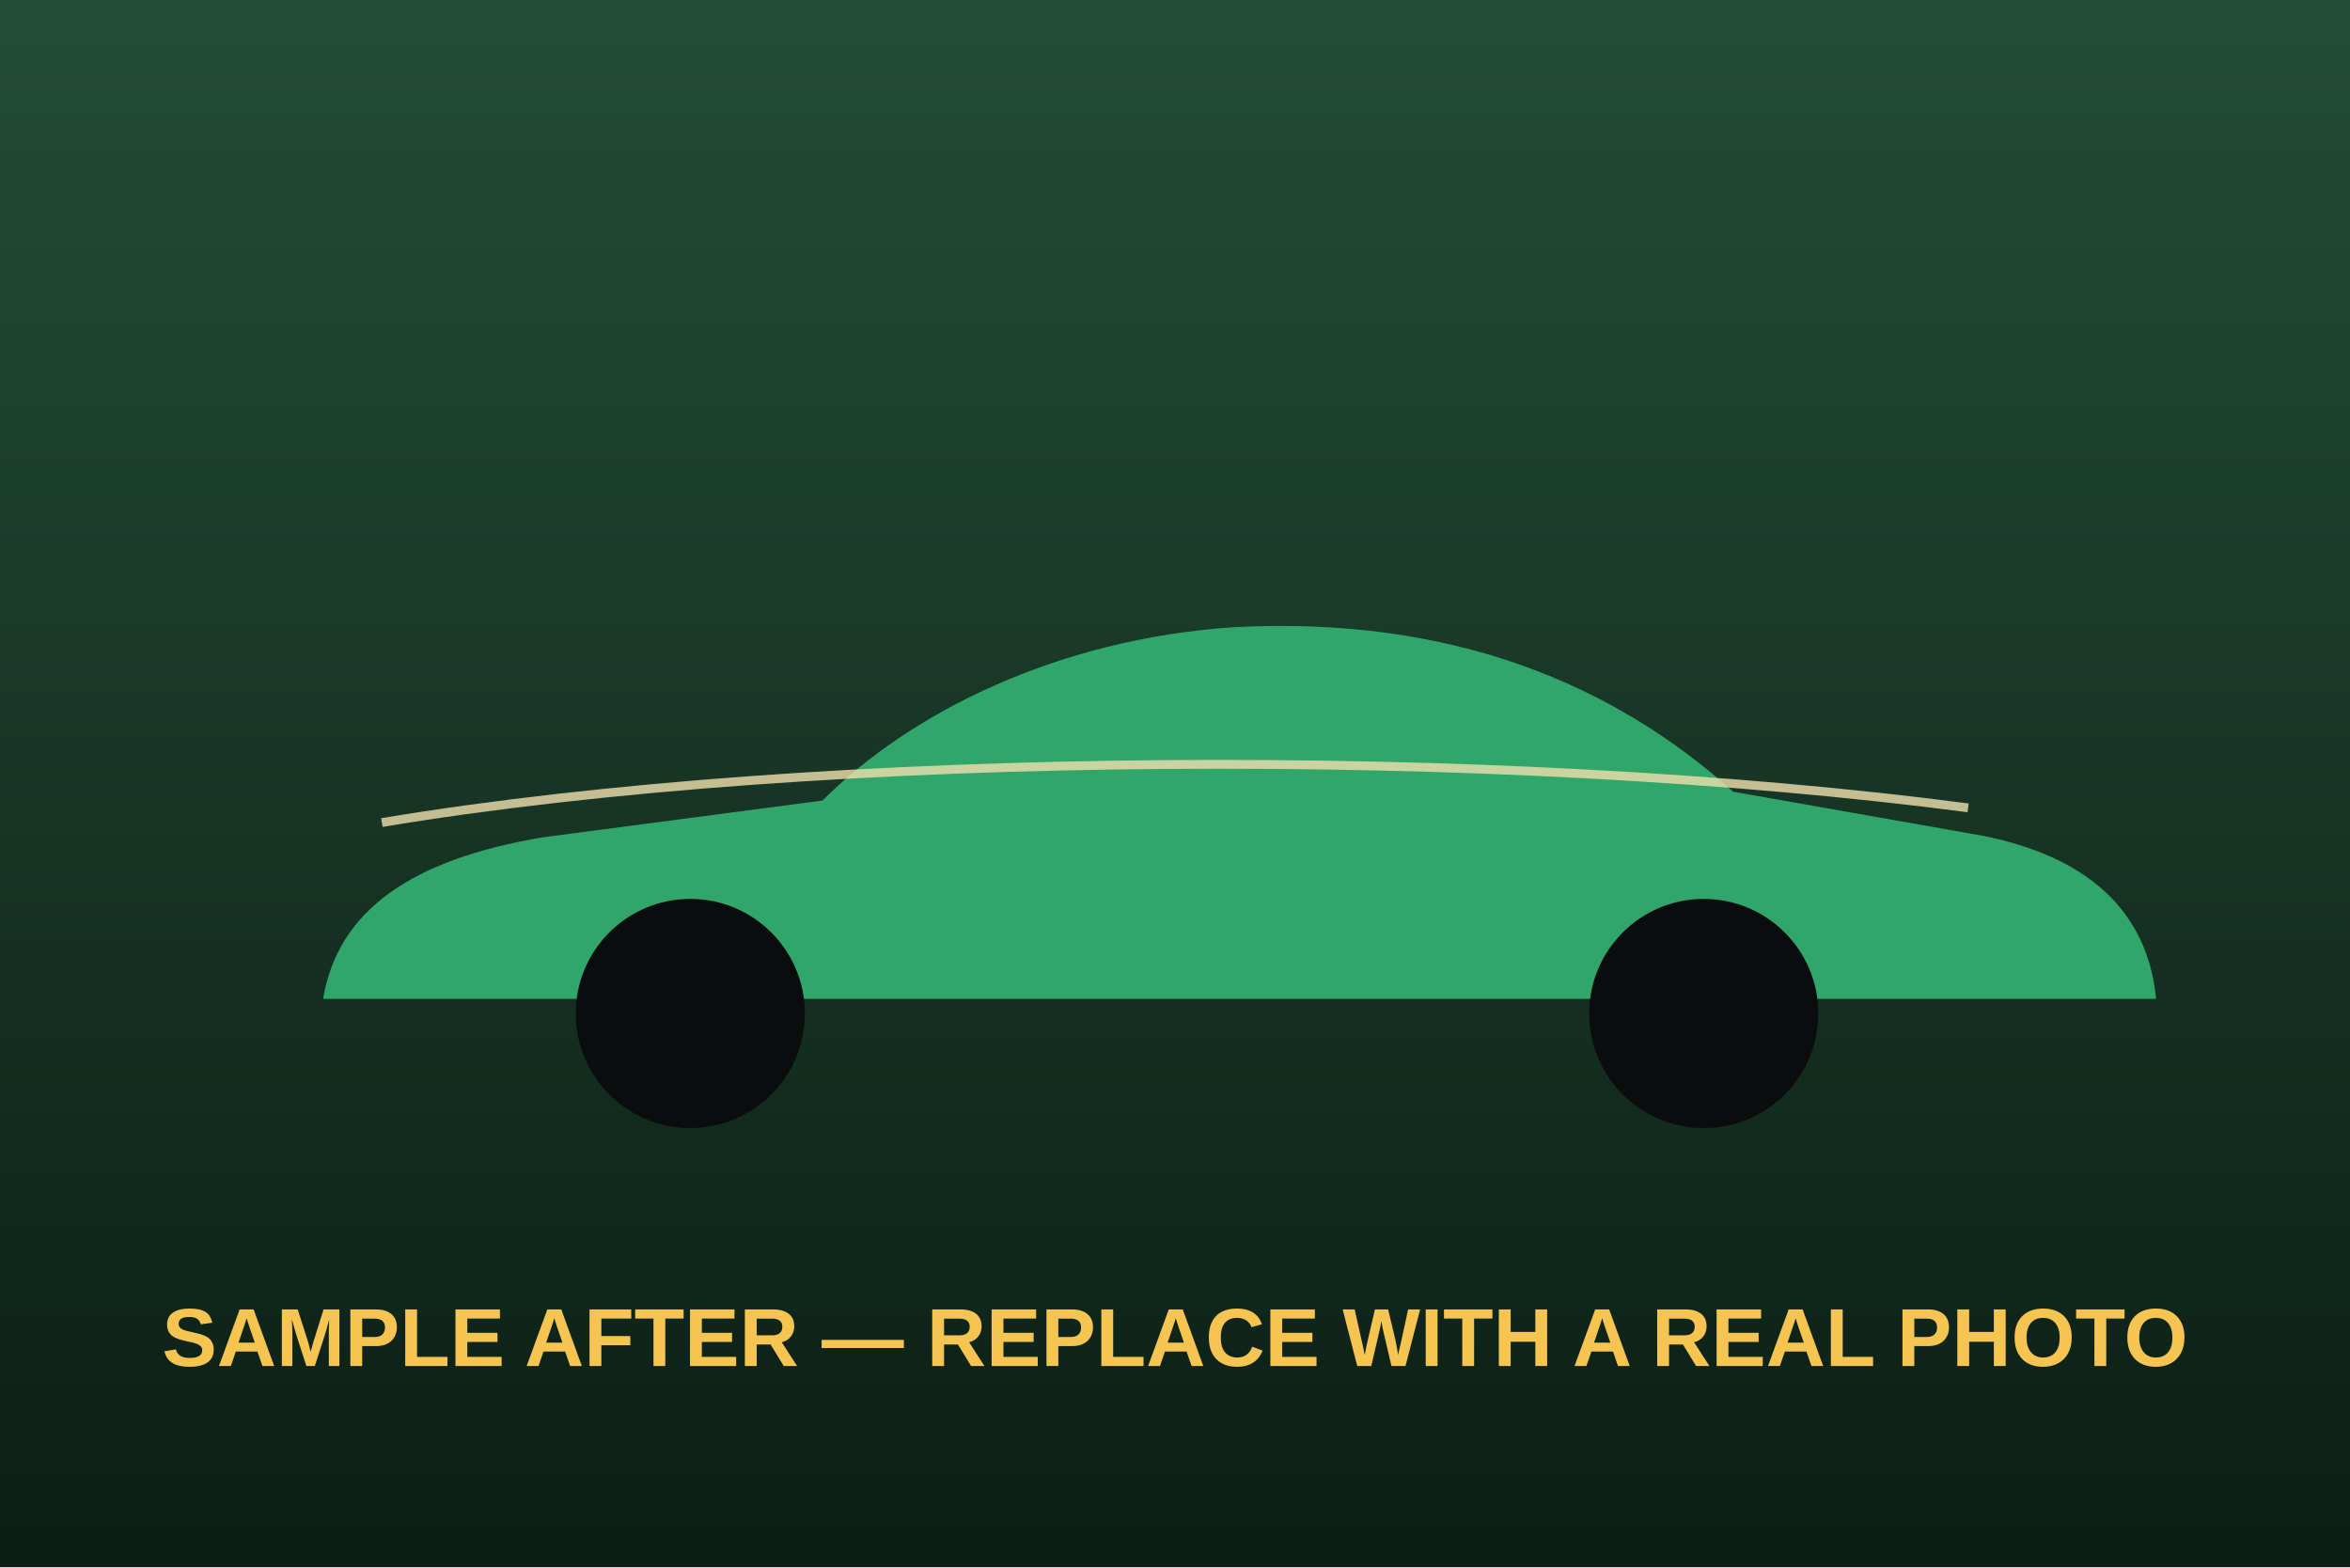
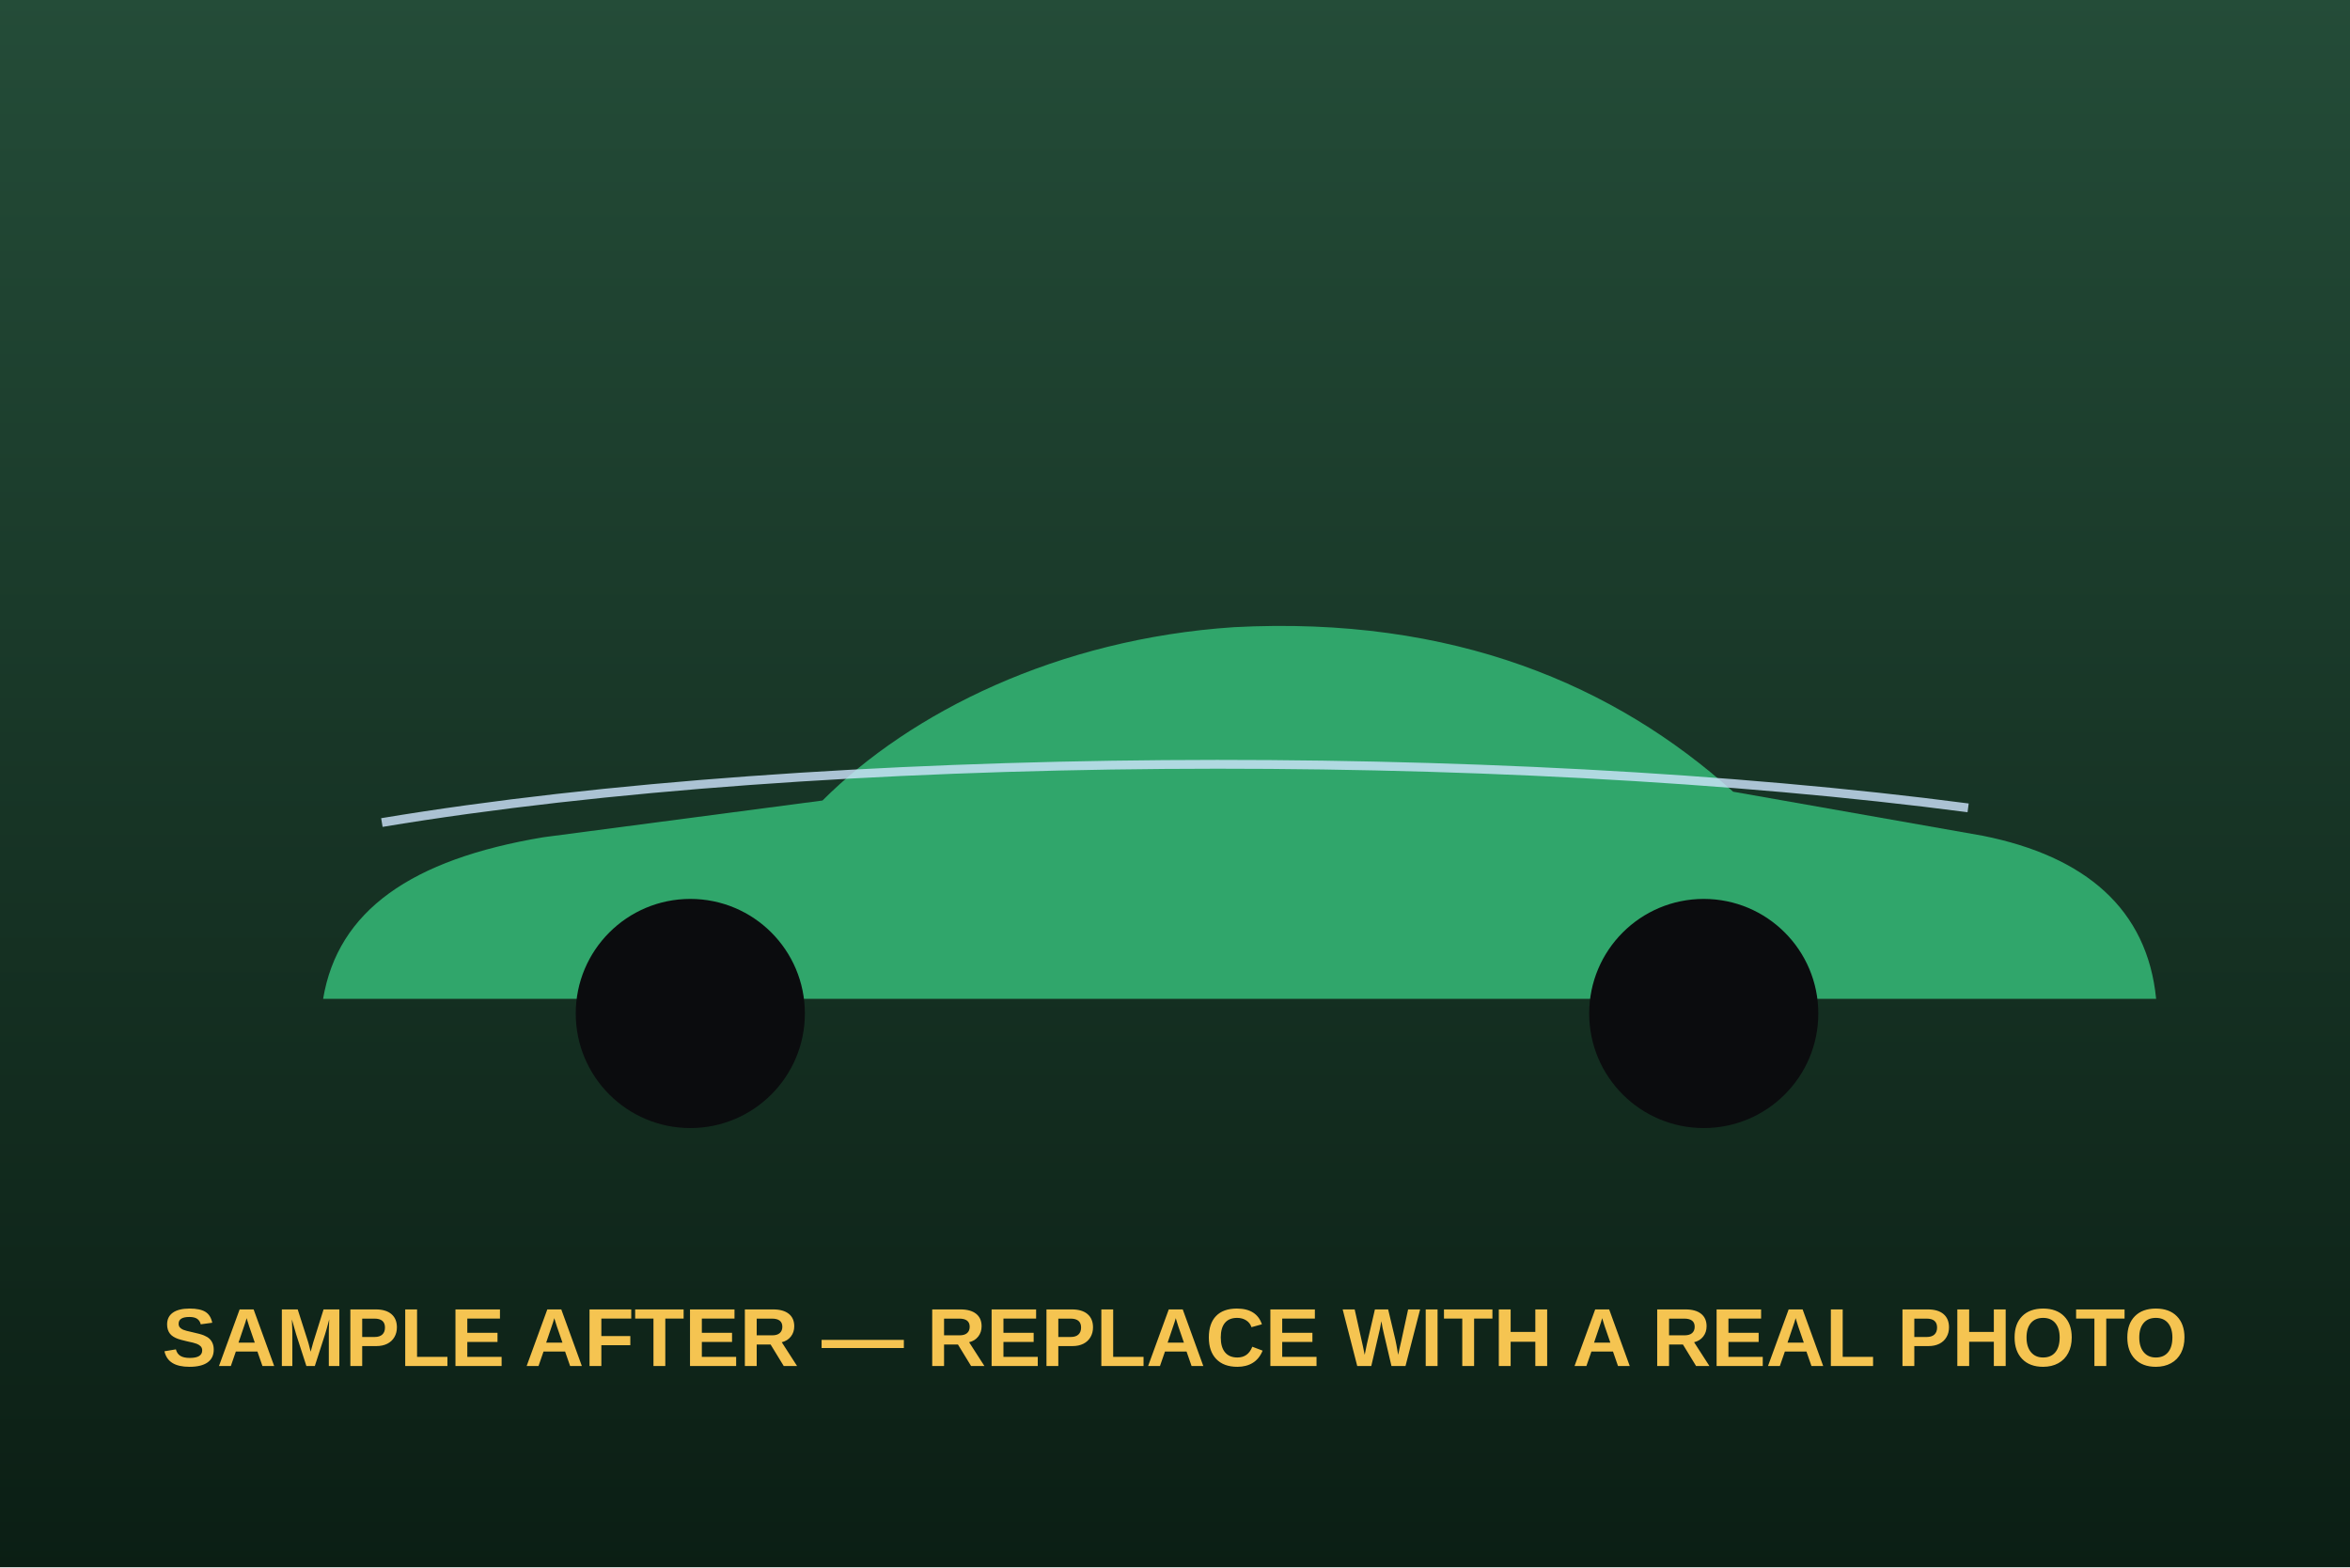
<svg xmlns="http://www.w3.org/2000/svg" viewBox="0 0 1600 1067" width="1600" height="1067">
  <defs>
    <linearGradient id="b" x1="0" y1="0" x2="0" y2="1">
      <stop offset="0" stop-color="hsl(150,35%,22%)" />
      <stop offset="1" stop-color="hsl(150,45%,8%)" />
    </linearGradient>
  </defs>
  <rect width="1600" height="1067" fill="url(#b)" />
  <path d="M220 680c10-60 60-95 150-110l190-25c60-60 160-110 280-118 150-8 260 40 340 112l170 30c70 14 112 50 118 111z" fill="hsl(150,55%,42%)" />
-   <path d="M260 560c300-50 760-52 1080-10" stroke="#f0dfae" stroke-opacity=".8" stroke-width="6" fill="none" />
+   <path d="M260 560c300-50 760-52 1080-10" stroke="#cfe6ff" stroke-opacity=".8" stroke-width="6" fill="none" />
  <circle cx="470" cy="690" r="78" fill="#0b0c0e" />
  <circle cx="1160" cy="690" r="78" fill="#0b0c0e" />
  <text x="800" y="930" text-anchor="middle" font-family="Arial,sans-serif" font-size="56" font-weight="700" fill="#f5c451">SAMPLE AFTER — REPLACE WITH A REAL PHOTO</text>
</svg>
